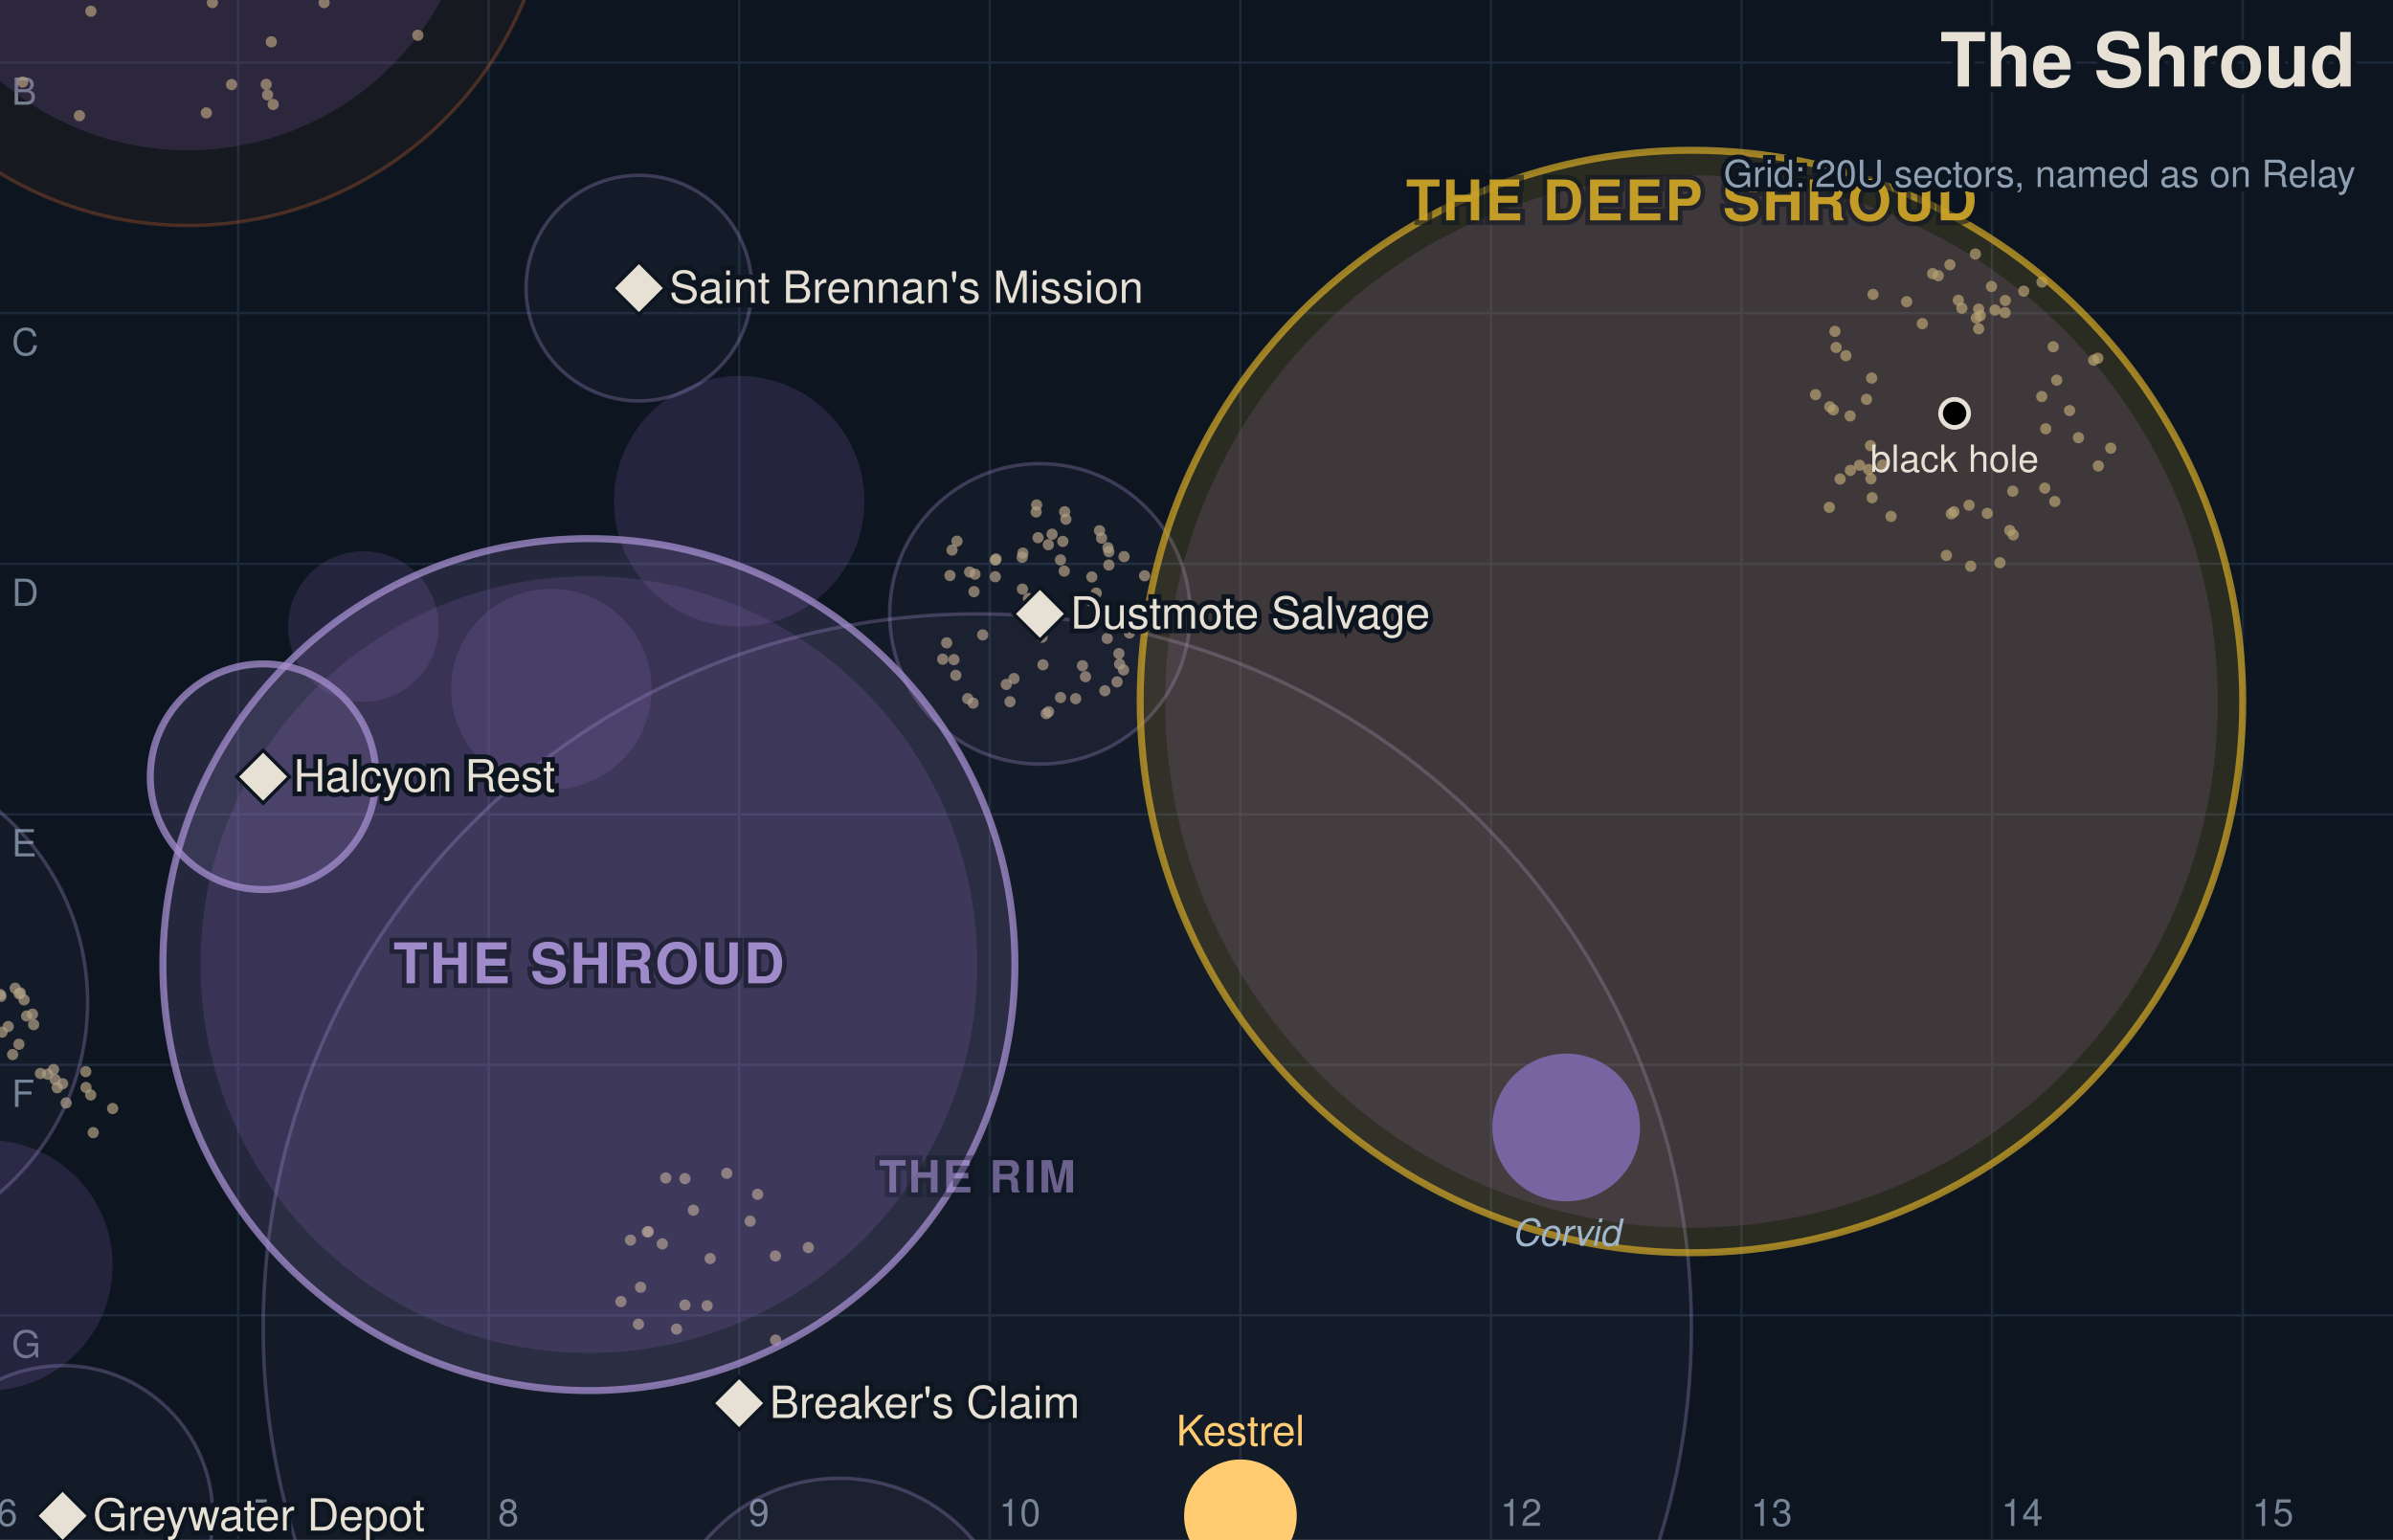
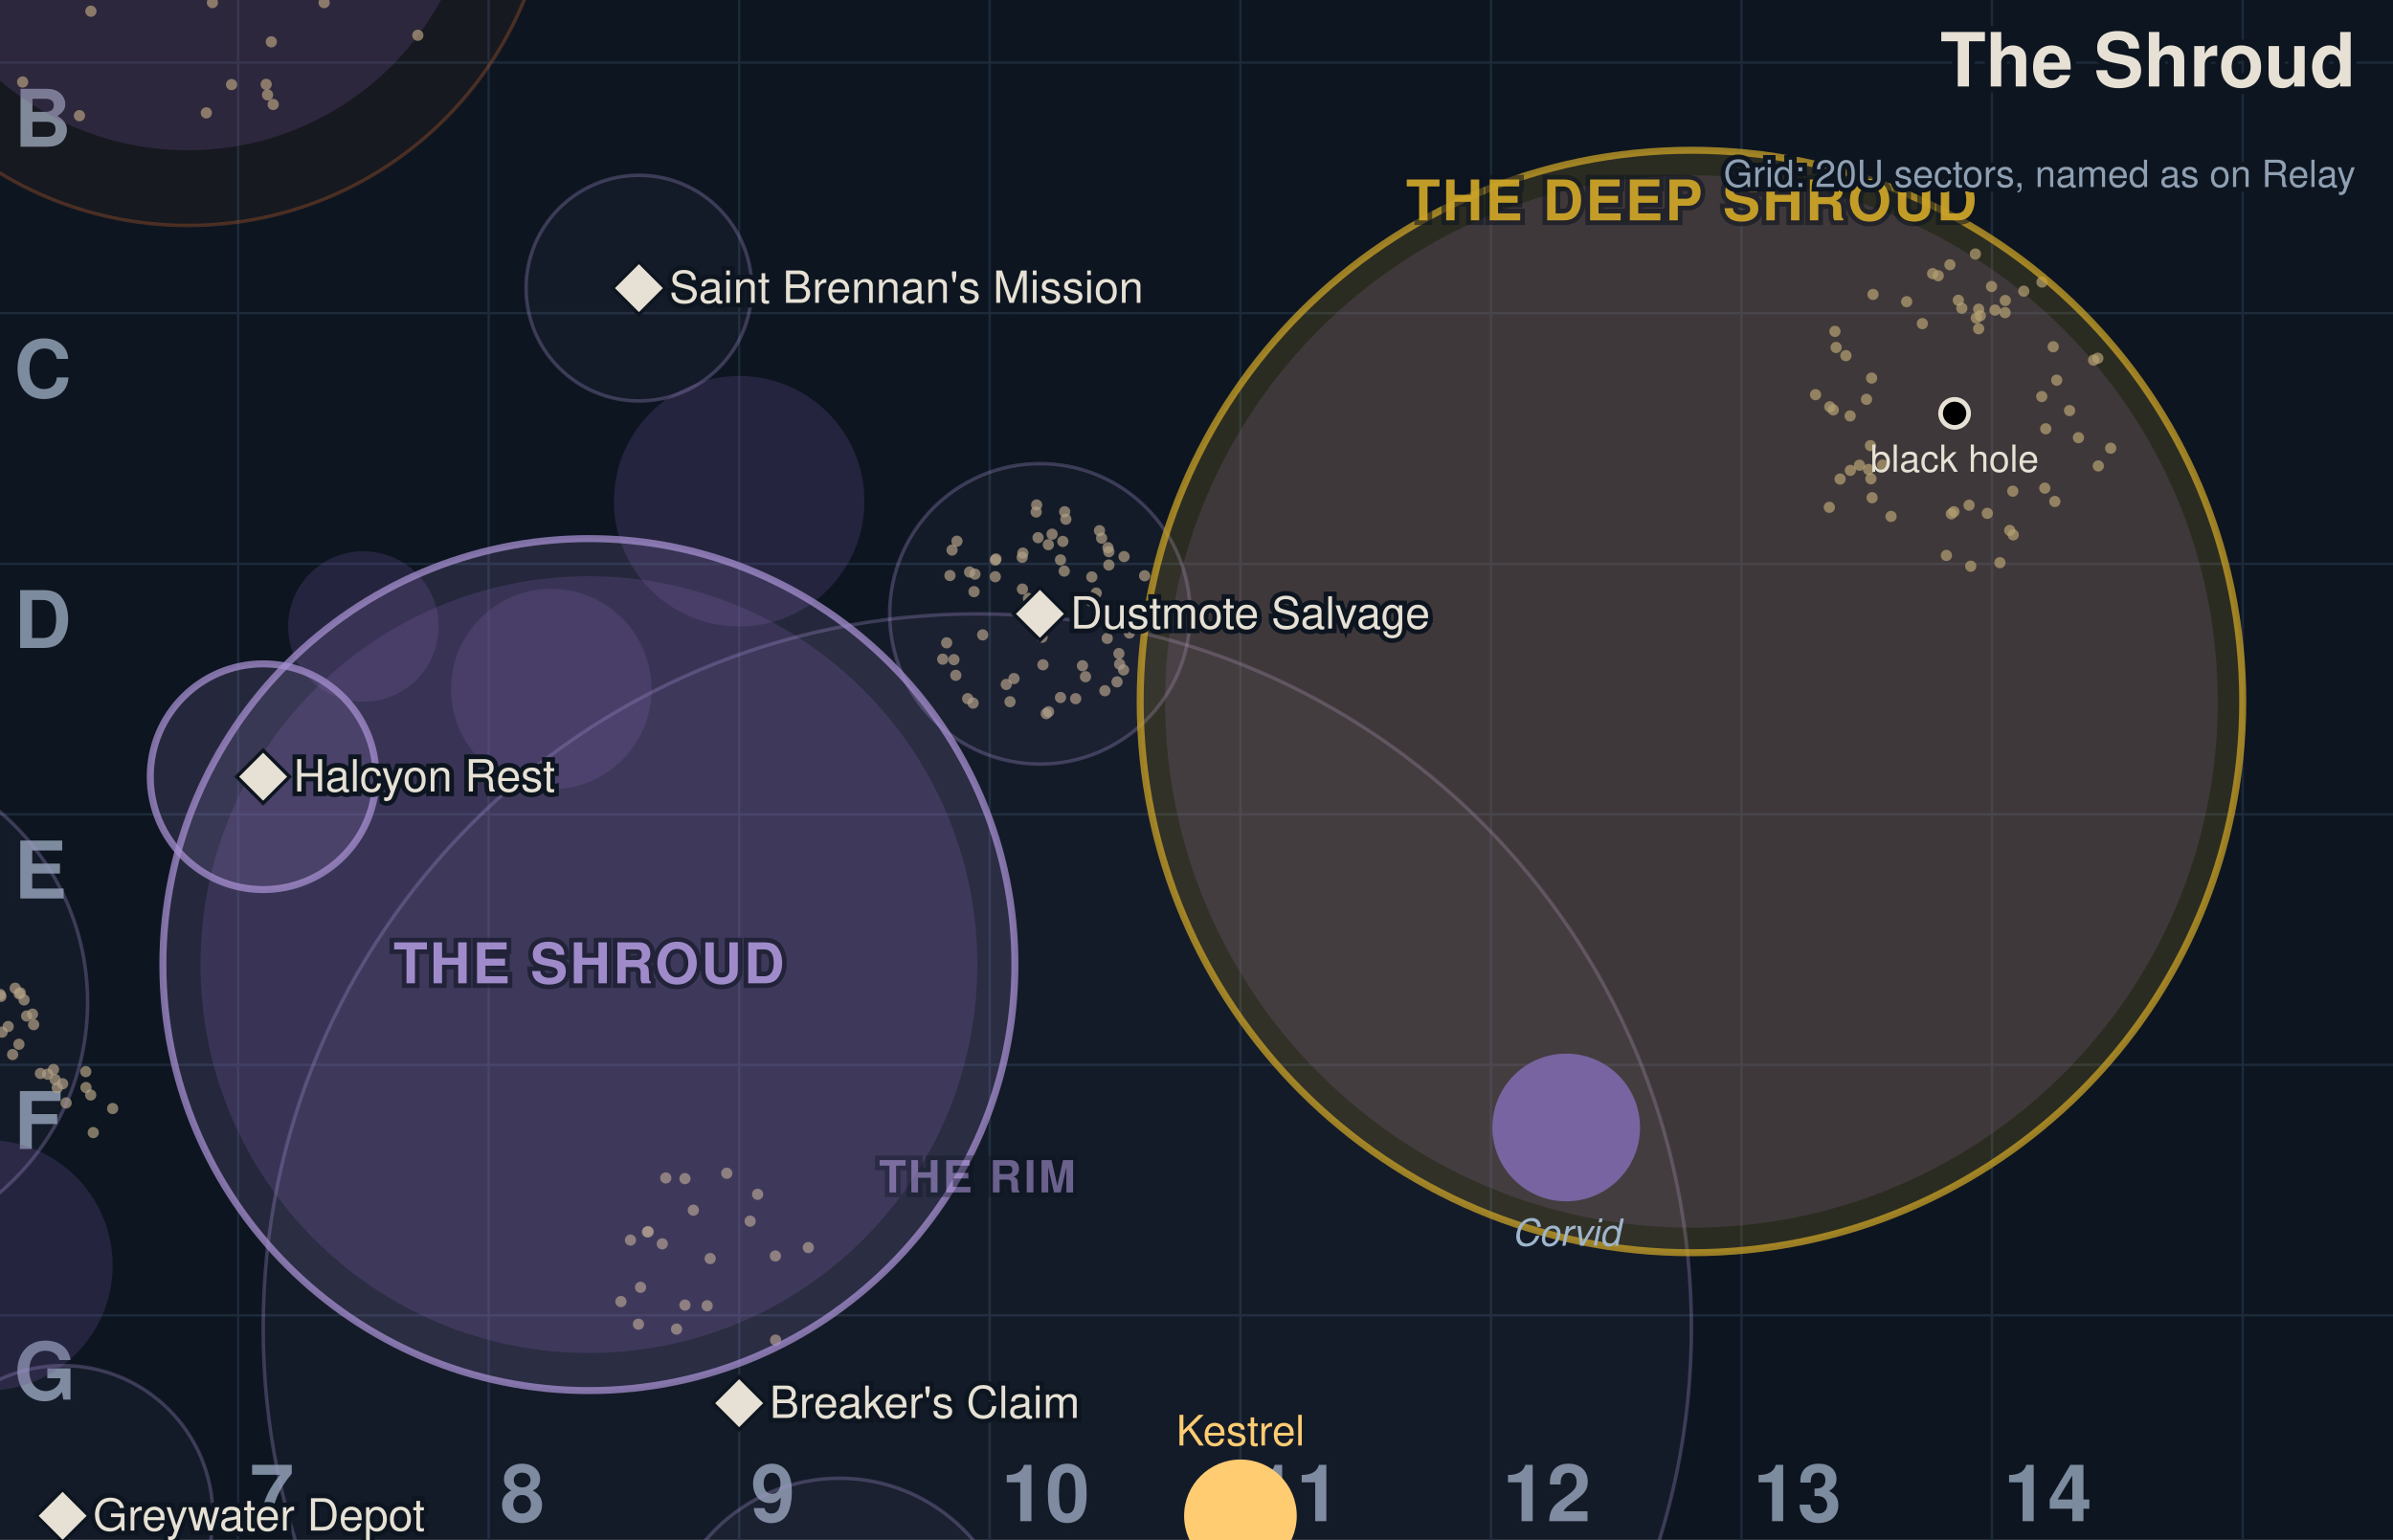
<svg xmlns="http://www.w3.org/2000/svg" viewBox="0 0 1024 659" font-family="Helvetica Neue, Helvetica, Arial, sans-serif">
  <rect width="1024" height="659" fill="#0d1520" />
  <line x1="-5.4" y1="0" x2="-5.4" y2="659" stroke="#1c2a3a" />
-   <text x="-1.4" y="653" fill="#8fa0b3" font-size="16" opacity="0.8">6</text>
  <line x1="101.9" y1="0" x2="101.9" y2="659" stroke="#1c2a3a" />
-   <text x="105.9" y="653" fill="#8fa0b3" font-size="16" opacity="0.8">7</text>
+   <text x="106.9" y="651" fill="#8fa0b3" font-size="34" font-weight="700" opacity="0.85" stroke="#0d1520" stroke-width="5" paint-order="stroke">7</text>
  <line x1="209.1" y1="0" x2="209.1" y2="659" stroke="#1c2a3a" />
-   <text x="213.1" y="653" fill="#8fa0b3" font-size="16" opacity="0.8">8</text>
+   <text x="214.1" y="651" fill="#8fa0b3" font-size="34" font-weight="700" opacity="0.85" stroke="#0d1520" stroke-width="5" paint-order="stroke">8</text>
  <line x1="316.3" y1="0" x2="316.3" y2="659" stroke="#1c2a3a" />
-   <text x="320.3" y="653" fill="#8fa0b3" font-size="16" opacity="0.8">9</text>
+   <text x="321.3" y="651" fill="#8fa0b3" font-size="34" font-weight="700" opacity="0.85" stroke="#0d1520" stroke-width="5" paint-order="stroke">9</text>
  <line x1="423.5" y1="0" x2="423.5" y2="659" stroke="#1c2a3a" />
-   <text x="427.5" y="653" fill="#8fa0b3" font-size="16" opacity="0.8">10</text>
+   <text x="428.5" y="651" fill="#8fa0b3" font-size="34" font-weight="700" opacity="0.85" stroke="#0d1520" stroke-width="5" paint-order="stroke">10</text>
  <line x1="530.8" y1="0" x2="530.8" y2="659" stroke="#1c2a3a" />
-   <text x="534.8" y="653" fill="#8fa0b3" font-size="16" opacity="0.8">11</text>
+   <text x="535.8" y="651" fill="#8fa0b3" font-size="34" font-weight="700" opacity="0.85" stroke="#0d1520" stroke-width="5" paint-order="stroke">11</text>
  <line x1="638.0" y1="0" x2="638.0" y2="659" stroke="#1c2a3a" />
-   <text x="642.0" y="653" fill="#8fa0b3" font-size="16" opacity="0.8">12</text>
+   <text x="643.0" y="651" fill="#8fa0b3" font-size="34" font-weight="700" opacity="0.85" stroke="#0d1520" stroke-width="5" paint-order="stroke">12</text>
  <line x1="745.2" y1="0" x2="745.2" y2="659" stroke="#1c2a3a" />
-   <text x="749.2" y="653" fill="#8fa0b3" font-size="16" opacity="0.8">13</text>
+   <text x="750.2" y="651" fill="#8fa0b3" font-size="34" font-weight="700" opacity="0.85" stroke="#0d1520" stroke-width="5" paint-order="stroke">13</text>
  <line x1="852.4" y1="0" x2="852.4" y2="659" stroke="#1c2a3a" />
-   <text x="856.4" y="653" fill="#8fa0b3" font-size="16" opacity="0.8">14</text>
+   <text x="857.4" y="651" fill="#8fa0b3" font-size="34" font-weight="700" opacity="0.85" stroke="#0d1520" stroke-width="5" paint-order="stroke">14</text>
  <line x1="959.7" y1="0" x2="959.7" y2="659" stroke="#1c2a3a" />
-   <text x="963.7" y="653" fill="#8fa0b3" font-size="16" opacity="0.8">15</text>
  <line x1="0" y1="-80.4" x2="1024" y2="-80.4" stroke="#1c2a3a" />
-   <text x="5" y="-62.4" fill="#8fa0b3" font-size="16" opacity="0.8">A</text>
  <line x1="0" y1="26.8" x2="1024" y2="26.8" stroke="#1c2a3a" />
-   <text x="5" y="44.8" fill="#8fa0b3" font-size="16" opacity="0.8">B</text>
+   <text x="6" y="62.8" fill="#8fa0b3" font-size="34" font-weight="700" opacity="0.85" stroke="#0d1520" stroke-width="5" paint-order="stroke">B</text>
  <line x1="0" y1="134.0" x2="1024" y2="134.0" stroke="#1c2a3a" />
-   <text x="5" y="152.0" fill="#8fa0b3" font-size="16" opacity="0.8">C</text>
+   <text x="6" y="170.0" fill="#8fa0b3" font-size="34" font-weight="700" opacity="0.85" stroke="#0d1520" stroke-width="5" paint-order="stroke">C</text>
  <line x1="0" y1="241.3" x2="1024" y2="241.3" stroke="#1c2a3a" />
-   <text x="5" y="259.3" fill="#8fa0b3" font-size="16" opacity="0.8">D</text>
+   <text x="6" y="277.3" fill="#8fa0b3" font-size="34" font-weight="700" opacity="0.85" stroke="#0d1520" stroke-width="5" paint-order="stroke">D</text>
  <line x1="0" y1="348.5" x2="1024" y2="348.5" stroke="#1c2a3a" />
-   <text x="5" y="366.5" fill="#8fa0b3" font-size="16" opacity="0.8">E</text>
+   <text x="6" y="384.5" fill="#8fa0b3" font-size="34" font-weight="700" opacity="0.85" stroke="#0d1520" stroke-width="5" paint-order="stroke">E</text>
  <line x1="0" y1="455.7" x2="1024" y2="455.7" stroke="#1c2a3a" />
-   <text x="5" y="473.7" fill="#8fa0b3" font-size="16" opacity="0.8">F</text>
+   <text x="6" y="491.7" fill="#8fa0b3" font-size="34" font-weight="700" opacity="0.85" stroke="#0d1520" stroke-width="5" paint-order="stroke">F</text>
  <line x1="0" y1="562.9" x2="1024" y2="562.9" stroke="#1c2a3a" />
-   <text x="5" y="580.9" fill="#8fa0b3" font-size="16" opacity="0.8">G</text>
+   <text x="6" y="598.9" fill="#8fa0b3" font-size="34" font-weight="700" opacity="0.85" stroke="#0d1520" stroke-width="5" paint-order="stroke">G</text>
  <circle cx="252.0" cy="412.8" r="166.2" fill="#6a4c93" opacity="0.26" />
  <circle cx="723.8" cy="300.2" r="225.2" fill="#6a4c93" opacity="0.26" />
  <circle cx="80.4" cy="-59.0" r="123.3" fill="#6a4c93" opacity="0.26" />
  <circle cx="-5.4" cy="541.5" r="53.6" fill="#6a4c93" opacity="0.26" />
  <circle cx="235.9" cy="294.9" r="42.9" fill="#6a4c93" opacity="0.26" />
  <circle cx="316.3" cy="214.5" r="53.6" fill="#6a4c93" opacity="0.26" />
  <circle cx="155.5" cy="268.1" r="32.2" fill="#6a4c93" opacity="0.26" />
  <circle cx="446.3" cy="284.5" r="2.4" fill="#b0a080" opacity="0.7" />
  <circle cx="456.1" cy="222.2" r="2.4" fill="#b0a080" opacity="0.7" />
  <circle cx="482.4" cy="262.9" r="2.4" fill="#b0a080" opacity="0.7" />
  <circle cx="409.0" cy="289.0" r="2.4" fill="#b0a080" opacity="0.7" />
  <circle cx="463.2" cy="284.9" r="2.4" fill="#b0a080" opacity="0.7" />
  <circle cx="430.6" cy="292.9" r="2.4" fill="#b0a080" opacity="0.7" />
  <circle cx="443.4" cy="219.1" r="2.4" fill="#b0a080" opacity="0.7" />
  <circle cx="416.4" cy="300.9" r="2.4" fill="#b0a080" opacity="0.7" />
  <circle cx="448.0" cy="262.3" r="2.4" fill="#b0a080" opacity="0.7" />
  <circle cx="414.1" cy="299.0" r="2.4" fill="#b0a080" opacity="0.7" />
  <circle cx="489.8" cy="246.4" r="2.4" fill="#b0a080" opacity="0.7" />
  <circle cx="467.2" cy="246.9" r="2.4" fill="#b0a080" opacity="0.7" />
  <circle cx="474.5" cy="241.8" r="2.4" fill="#b0a080" opacity="0.7" />
  <circle cx="425.9" cy="239.7" r="2.4" fill="#b0a080" opacity="0.7" />
  <circle cx="474.5" cy="236.1" r="2.4" fill="#b0a080" opacity="0.7" />
  <circle cx="448.6" cy="233.1" r="2.4" fill="#b0a080" opacity="0.7" />
  <circle cx="453.8" cy="298.5" r="2.4" fill="#b0a080" opacity="0.7" />
  <circle cx="474.1" cy="234.4" r="2.4" fill="#b0a080" opacity="0.7" />
  <circle cx="448.7" cy="304.6" r="2.4" fill="#b0a080" opacity="0.7" />
  <circle cx="455.4" cy="244.4" r="2.4" fill="#b0a080" opacity="0.7" />
  <circle cx="478.8" cy="279.7" r="2.4" fill="#b0a080" opacity="0.7" />
  <circle cx="481.0" cy="238.2" r="2.4" fill="#b0a080" opacity="0.7" />
  <circle cx="417.2" cy="245.7" r="2.4" fill="#b0a080" opacity="0.7" />
  <circle cx="470.5" cy="227.1" r="2.4" fill="#b0a080" opacity="0.7" />
  <circle cx="416.8" cy="253.2" r="2.4" fill="#b0a080" opacity="0.7" />
  <circle cx="454.8" cy="231.7" r="2.4" fill="#b0a080" opacity="0.7" />
  <circle cx="466.6" cy="257.1" r="2.4" fill="#b0a080" opacity="0.7" />
  <circle cx="437.4" cy="238.5" r="2.4" fill="#b0a080" opacity="0.7" />
  <circle cx="479.1" cy="284.2" r="2.4" fill="#b0a080" opacity="0.7" />
  <circle cx="473.8" cy="273.2" r="2.4" fill="#b0a080" opacity="0.7" />
  <circle cx="443.6" cy="216.1" r="2.4" fill="#b0a080" opacity="0.7" />
  <circle cx="480.8" cy="286.7" r="2.4" fill="#b0a080" opacity="0.7" />
  <circle cx="409.5" cy="231.6" r="2.4" fill="#b0a080" opacity="0.7" />
  <circle cx="471.4" cy="230.3" r="2.4" fill="#b0a080" opacity="0.7" />
  <circle cx="469.1" cy="253.8" r="2.4" fill="#b0a080" opacity="0.7" />
  <circle cx="453.8" cy="239.6" r="2.4" fill="#b0a080" opacity="0.7" />
  <circle cx="478.0" cy="291.8" r="2.4" fill="#b0a080" opacity="0.7" />
  <circle cx="426.2" cy="239.2" r="2.4" fill="#b0a080" opacity="0.7" />
  <circle cx="483.3" cy="270.9" r="2.4" fill="#b0a080" opacity="0.7" />
  <circle cx="464.5" cy="289.6" r="2.4" fill="#b0a080" opacity="0.7" />
  <circle cx="408.2" cy="282.3" r="2.4" fill="#b0a080" opacity="0.7" />
  <circle cx="472.8" cy="295.6" r="2.4" fill="#b0a080" opacity="0.7" />
  <circle cx="455.6" cy="219.0" r="2.4" fill="#b0a080" opacity="0.7" />
  <circle cx="406.5" cy="246.3" r="2.4" fill="#b0a080" opacity="0.7" />
  <circle cx="403.4" cy="282.1" r="2.4" fill="#b0a080" opacity="0.7" />
  <circle cx="440.1" cy="256.1" r="2.4" fill="#b0a080" opacity="0.7" />
  <circle cx="414.9" cy="244.8" r="2.4" fill="#b0a080" opacity="0.7" />
  <circle cx="432.2" cy="300.3" r="2.4" fill="#b0a080" opacity="0.7" />
  <circle cx="447.7" cy="305.4" r="2.4" fill="#b0a080" opacity="0.7" />
  <circle cx="444.2" cy="230.1" r="2.4" fill="#b0a080" opacity="0.7" />
  <circle cx="425.9" cy="246.8" r="2.4" fill="#b0a080" opacity="0.7" />
  <circle cx="460.3" cy="299.0" r="2.4" fill="#b0a080" opacity="0.7" />
  <circle cx="407.4" cy="235.4" r="2.4" fill="#b0a080" opacity="0.7" />
  <circle cx="433.9" cy="290.4" r="2.4" fill="#b0a080" opacity="0.7" />
  <circle cx="450.2" cy="228.6" r="2.4" fill="#b0a080" opacity="0.7" />
  <circle cx="437.5" cy="252.1" r="2.4" fill="#b0a080" opacity="0.7" />
  <circle cx="437.7" cy="236.7" r="2.4" fill="#b0a080" opacity="0.7" />
  <circle cx="405.1" cy="275.1" r="2.4" fill="#b0a080" opacity="0.7" />
  <circle cx="420.5" cy="271.7" r="2.4" fill="#b0a080" opacity="0.7" />
  <circle cx="445.9" cy="272.7" r="2.4" fill="#b0a080" opacity="0.7" />
  <circle cx="38.9" cy="4.8" r="2.4" fill="#b0a080" opacity="0.7" />
  <circle cx="9.7" cy="35.1" r="2.4" fill="#b0a080" opacity="0.7" />
  <circle cx="113.9" cy="36.1" r="2.4" fill="#b0a080" opacity="0.7" />
  <circle cx="90.9" cy="1.1" r="2.4" fill="#b0a080" opacity="0.7" />
  <circle cx="114.5" cy="40.6" r="2.4" fill="#b0a080" opacity="0.7" />
  <circle cx="88.3" cy="48.3" r="2.4" fill="#b0a080" opacity="0.7" />
  <circle cx="99.1" cy="36.2" r="2.4" fill="#b0a080" opacity="0.7" />
  <circle cx="138.7" cy="1.1" r="2.4" fill="#b0a080" opacity="0.7" />
  <circle cx="178.8" cy="15.1" r="2.4" fill="#b0a080" opacity="0.7" />
  <circle cx="116.1" cy="17.9" r="2.4" fill="#b0a080" opacity="0.7" />
  <circle cx="116.9" cy="44.7" r="2.4" fill="#b0a080" opacity="0.7" />
  <circle cx="34.0" cy="49.5" r="2.4" fill="#b0a080" opacity="0.7" />
  <circle cx="38.8" cy="468.6" r="2.4" fill="#b0a080" opacity="0.7" />
  <circle cx="11.4" cy="434.8" r="2.4" fill="#b0a080" opacity="0.7" />
  <circle cx="22.9" cy="457.7" r="2.4" fill="#b0a080" opacity="0.7" />
  <circle cx="17.3" cy="459.4" r="2.4" fill="#b0a080" opacity="0.7" />
  <circle cx="3.5" cy="439.3" r="2.4" fill="#b0a080" opacity="0.7" />
  <circle cx="24.5" cy="465.5" r="2.4" fill="#b0a080" opacity="0.7" />
  <circle cx="23.6" cy="462.0" r="2.4" fill="#b0a080" opacity="0.7" />
  <circle cx="39.9" cy="484.7" r="2.4" fill="#b0a080" opacity="0.7" />
  <circle cx="8.1" cy="446.9" r="2.4" fill="#b0a080" opacity="0.7" />
  <circle cx="14.4" cy="438.5" r="2.4" fill="#b0a080" opacity="0.7" />
  <circle cx="26.8" cy="463.8" r="2.4" fill="#b0a080" opacity="0.7" />
  <circle cx="0.1" cy="425.6" r="2.4" fill="#b0a080" opacity="0.7" />
  <circle cx="8.2" cy="425.3" r="2.4" fill="#b0a080" opacity="0.7" />
  <circle cx="8.7" cy="424.9" r="2.4" fill="#b0a080" opacity="0.7" />
  <circle cx="36.7" cy="458.6" r="2.4" fill="#b0a080" opacity="0.7" />
  <circle cx="0.4" cy="426.4" r="2.4" fill="#b0a080" opacity="0.7" />
  <circle cx="6.5" cy="422.9" r="2.4" fill="#b0a080" opacity="0.7" />
  <circle cx="48.2" cy="474.4" r="2.4" fill="#b0a080" opacity="0.7" />
  <circle cx="10.3" cy="427.9" r="2.4" fill="#b0a080" opacity="0.7" />
  <circle cx="36.8" cy="465.4" r="2.4" fill="#b0a080" opacity="0.7" />
  <circle cx="28.3" cy="472.0" r="2.4" fill="#b0a080" opacity="0.7" />
  <circle cx="13.9" cy="434.0" r="2.4" fill="#b0a080" opacity="0.7" />
  <circle cx="0.9" cy="441.7" r="2.4" fill="#b0a080" opacity="0.7" />
  <circle cx="5.4" cy="451.3" r="2.4" fill="#b0a080" opacity="0.7" />
  <circle cx="20.4" cy="459.7" r="2.4" fill="#b0a080" opacity="0.7" />
  <circle cx="302.6" cy="558.8" r="2.4" fill="#b0a080" opacity="0.7" />
  <circle cx="321.0" cy="522.6" r="2.4" fill="#b0a080" opacity="0.7" />
  <circle cx="273.2" cy="566.7" r="2.4" fill="#b0a080" opacity="0.7" />
  <circle cx="296.7" cy="517.9" r="2.4" fill="#b0a080" opacity="0.7" />
  <circle cx="324.2" cy="511.1" r="2.4" fill="#b0a080" opacity="0.7" />
  <circle cx="345.9" cy="533.9" r="2.4" fill="#b0a080" opacity="0.7" />
  <circle cx="283.4" cy="532.3" r="2.4" fill="#b0a080" opacity="0.7" />
  <circle cx="293.1" cy="558.5" r="2.4" fill="#b0a080" opacity="0.7" />
  <circle cx="331.8" cy="537.5" r="2.4" fill="#b0a080" opacity="0.7" />
  <circle cx="265.7" cy="557.0" r="2.4" fill="#b0a080" opacity="0.7" />
  <circle cx="331.9" cy="573.5" r="2.4" fill="#b0a080" opacity="0.7" />
  <circle cx="284.9" cy="504.1" r="2.4" fill="#b0a080" opacity="0.7" />
  <circle cx="293.1" cy="504.4" r="2.4" fill="#b0a080" opacity="0.7" />
  <circle cx="269.8" cy="530.7" r="2.4" fill="#b0a080" opacity="0.7" />
  <circle cx="289.5" cy="568.8" r="2.4" fill="#b0a080" opacity="0.7" />
  <circle cx="311.0" cy="502.1" r="2.4" fill="#b0a080" opacity="0.7" />
  <circle cx="303.9" cy="538.6" r="2.4" fill="#b0a080" opacity="0.7" />
  <circle cx="277.0" cy="527.2" r="2.4" fill="#b0a080" opacity="0.7" />
  <circle cx="274.1" cy="550.9" r="2.4" fill="#b0a080" opacity="0.7" />
  <circle cx="277.4" cy="527.1" r="2.4" fill="#b0a080" opacity="0.7" />
  <circle cx="836.1" cy="219.0" r="2.4" fill="#b0a080" opacity="0.7" />
  <circle cx="800.9" cy="161.8" r="2.4" fill="#b0a080" opacity="0.7" />
  <circle cx="815.9" cy="129.1" r="2.4" fill="#b0a080" opacity="0.7" />
  <circle cx="843.3" cy="242.3" r="2.4" fill="#b0a080" opacity="0.7" />
  <circle cx="855.8" cy="240.8" r="2.4" fill="#b0a080" opacity="0.7" />
  <circle cx="903.2" cy="191.8" r="2.4" fill="#b0a080" opacity="0.7" />
  <circle cx="897.9" cy="199.4" r="2.4" fill="#b0a080" opacity="0.7" />
  <circle cx="839.5" cy="131.9" r="2.4" fill="#b0a080" opacity="0.7" />
  <circle cx="784.5" cy="175.4" r="2.4" fill="#b0a080" opacity="0.7" />
  <circle cx="873.7" cy="169.7" r="2.4" fill="#b0a080" opacity="0.7" />
  <circle cx="866.0" cy="124.6" r="2.4" fill="#b0a080" opacity="0.7" />
  <circle cx="809.2" cy="221.0" r="2.4" fill="#b0a080" opacity="0.7" />
  <circle cx="822.6" cy="138.5" r="2.4" fill="#b0a080" opacity="0.7" />
  <circle cx="798.7" cy="170.9" r="2.4" fill="#b0a080" opacity="0.7" />
  <circle cx="805.6" cy="199.0" r="2.4" fill="#b0a080" opacity="0.7" />
  <circle cx="800.6" cy="204.9" r="2.4" fill="#b0a080" opacity="0.7" />
  <circle cx="787.4" cy="205.0" r="2.4" fill="#b0a080" opacity="0.7" />
  <circle cx="791.7" cy="178.0" r="2.4" fill="#b0a080" opacity="0.7" />
  <circle cx="845.3" cy="108.7" r="2.4" fill="#b0a080" opacity="0.7" />
  <circle cx="878.6" cy="148.4" r="2.4" fill="#b0a080" opacity="0.7" />
  <circle cx="799.6" cy="200.9" r="2.4" fill="#b0a080" opacity="0.7" />
  <circle cx="861.3" cy="210.2" r="2.4" fill="#b0a080" opacity="0.7" />
  <circle cx="827.0" cy="117.1" r="2.4" fill="#b0a080" opacity="0.7" />
  <circle cx="875.4" cy="183.5" r="2.4" fill="#b0a080" opacity="0.7" />
  <circle cx="852.2" cy="122.6" r="2.4" fill="#b0a080" opacity="0.7" />
  <circle cx="861.5" cy="228.9" r="2.4" fill="#b0a080" opacity="0.7" />
  <circle cx="789.9" cy="152.2" r="2.4" fill="#b0a080" opacity="0.7" />
  <circle cx="879.3" cy="214.6" r="2.4" fill="#b0a080" opacity="0.7" />
  <circle cx="875.0" cy="208.9" r="2.4" fill="#b0a080" opacity="0.7" />
  <circle cx="858.1" cy="128.6" r="2.4" fill="#b0a080" opacity="0.7" />
  <circle cx="873.8" cy="120.7" r="2.4" fill="#b0a080" opacity="0.7" />
  <circle cx="895.9" cy="154.1" r="2.4" fill="#b0a080" opacity="0.7" />
  <circle cx="838.0" cy="128.5" r="2.4" fill="#b0a080" opacity="0.7" />
  <circle cx="842.6" cy="216.2" r="2.4" fill="#b0a080" opacity="0.7" />
  <circle cx="858.0" cy="133.8" r="2.4" fill="#b0a080" opacity="0.7" />
  <circle cx="834.4" cy="113.3" r="2.4" fill="#b0a080" opacity="0.7" />
  <circle cx="860.0" cy="227.0" r="2.4" fill="#b0a080" opacity="0.7" />
  <circle cx="835.0" cy="219.9" r="2.4" fill="#b0a080" opacity="0.7" />
  <circle cx="782.8" cy="217.1" r="2.4" fill="#b0a080" opacity="0.7" />
  <circle cx="801.5" cy="126.0" r="2.4" fill="#b0a080" opacity="0.7" />
  <circle cx="846.7" cy="140.7" r="2.4" fill="#b0a080" opacity="0.7" />
  <circle cx="832.9" cy="237.7" r="2.4" fill="#b0a080" opacity="0.7" />
  <circle cx="791.8" cy="201.3" r="2.4" fill="#b0a080" opacity="0.7" />
  <circle cx="845.7" cy="136.1" r="2.4" fill="#b0a080" opacity="0.7" />
  <circle cx="776.9" cy="168.9" r="2.4" fill="#b0a080" opacity="0.7" />
  <circle cx="847.4" cy="135.1" r="2.4" fill="#b0a080" opacity="0.7" />
  <circle cx="795.7" cy="199.1" r="2.4" fill="#b0a080" opacity="0.7" />
  <circle cx="800.4" cy="190.7" r="2.4" fill="#b0a080" opacity="0.7" />
  <circle cx="885.6" cy="175.7" r="2.4" fill="#b0a080" opacity="0.7" />
  <circle cx="846.7" cy="132.3" r="2.4" fill="#b0a080" opacity="0.7" />
  <circle cx="889.4" cy="187.3" r="2.4" fill="#b0a080" opacity="0.7" />
  <circle cx="785.2" cy="141.8" r="2.4" fill="#b0a080" opacity="0.7" />
  <circle cx="783.0" cy="174.1" r="2.4" fill="#b0a080" opacity="0.7" />
  <circle cx="785.7" cy="148.7" r="2.4" fill="#b0a080" opacity="0.7" />
  <circle cx="853.7" cy="132.7" r="2.4" fill="#b0a080" opacity="0.7" />
  <circle cx="897.7" cy="153.3" r="2.4" fill="#b0a080" opacity="0.7" />
  <circle cx="850.4" cy="219.7" r="2.4" fill="#b0a080" opacity="0.7" />
  <circle cx="829.4" cy="118.0" r="2.4" fill="#b0a080" opacity="0.7" />
  <circle cx="801.1" cy="213.0" r="2.4" fill="#b0a080" opacity="0.7" />
  <circle cx="880.1" cy="162.7" r="2.4" fill="#b0a080" opacity="0.7" />
  <circle cx="-841.7" cy="21.4" r="353.8" fill="#6fa8ff" fill-opacity="0.05" stroke="#6fa8ff" stroke-opacity="0.3" stroke-width="1.5" />
  <circle cx="-445.0" cy="230.5" r="284.1" fill="#6fa8ff" fill-opacity="0.05" stroke="#6fa8ff" stroke-opacity="0.3" stroke-width="1.5" />
  <circle cx="-943.6" cy="627.3" r="386.0" fill="#6fa8ff" fill-opacity="0.05" stroke="#6fa8ff" stroke-opacity="0.3" stroke-width="1.5" />
  <circle cx="-69.7" cy="428.9" r="107.2" fill="#a58fd0" fill-opacity="0.05" stroke="#a58fd0" stroke-opacity="0.3" stroke-width="1.5" />
  <circle cx="-278.8" cy="568.3" r="75.1" fill="#a58fd0" fill-opacity="0.05" stroke="#a58fd0" stroke-opacity="0.3" stroke-width="1.5" />
  <circle cx="-423.5" cy="761.3" r="134.0" fill="#a58fd0" fill-opacity="0.05" stroke="#a58fd0" stroke-opacity="0.3" stroke-width="1.5" />
  <circle cx="26.8" cy="648.7" r="64.3" fill="#a58fd0" fill-opacity="0.05" stroke="#a58fd0" stroke-opacity="0.3" stroke-width="1.5" />
  <circle cx="10.7" cy="825.6" r="155.5" fill="#c9a227" fill-opacity="0.05" stroke="#c9a227" stroke-opacity="0.3" stroke-width="1.5" />
  <circle cx="182.3" cy="986.5" r="112.6" fill="#d0662c" fill-opacity="0.05" stroke="#d0662c" stroke-opacity="0.3" stroke-width="1.5" />
  <circle cx="418.2" cy="568.3" r="305.6" fill="#a58fd0" fill-opacity="0.05" stroke="#a58fd0" stroke-opacity="0.3" stroke-width="1.5" />
  <circle cx="273.4" cy="123.3" r="48.3" fill="#a58fd0" fill-opacity="0.05" stroke="#a58fd0" stroke-opacity="0.3" stroke-width="1.5" />
  <circle cx="445.0" cy="262.7" r="64.3" fill="#a58fd0" fill-opacity="0.05" stroke="#a58fd0" stroke-opacity="0.3" stroke-width="1.5" />
  <circle cx="359.2" cy="707.7" r="75.1" fill="#a58fd0" fill-opacity="0.05" stroke="#a58fd0" stroke-opacity="0.3" stroke-width="1.5" />
  <circle cx="80.4" cy="-59.0" r="155.5" fill="#d0662c" fill-opacity="0.05" stroke="#d0662c" stroke-opacity="0.3" stroke-width="1.5" />
  <circle cx="723.8" cy="1040.1" r="209.1" fill="#d0403a" fill-opacity="0.05" stroke="#d0403a" stroke-opacity="0.3" stroke-width="1.5" />
  <circle cx="252.0" cy="412.8" r="182.3" fill="#a58fd0" fill-opacity="0.16" stroke="#a58fd0" stroke-opacity="0.75" stroke-width="3" />
  <circle cx="112.6" cy="332.4" r="48.3" fill="#a58fd0" fill-opacity="0.16" stroke="#a58fd0" stroke-opacity="0.75" stroke-width="3" />
  <circle cx="723.8" cy="300.2" r="235.9" fill="#c9a227" fill-opacity="0.16" stroke="#c9a227" stroke-opacity="0.75" stroke-width="3" />
  <circle cx="530.8" cy="648.7" r="24.1" fill="#ffcc72" />
  <text x="530.8" y="618.6" fill="#ffcc72" font-size="18" text-anchor="middle">Kestrel</text>
  <circle cx="670.2" cy="482.5" r="31.6" fill="#7864a0" />
  <text x="670.2" y="533.1" fill="#9fb6cc" font-size="16" font-style="italic" text-anchor="middle">Corvid</text>
  <circle cx="836.4" cy="176.9" r="6" fill="#000" stroke="#e6e1d4" stroke-width="2" />
  <text x="836.4" y="201.9" fill="#e6e1d4" font-size="16" text-anchor="middle">black hole</text>
  <text x="252.0" y="420.8" fill="#a58fd0" font-size="24" font-weight="700" text-anchor="middle" opacity="0.95" letter-spacing="1" stroke="#0d1520" stroke-width="4" stroke-opacity="0.6" paint-order="stroke">THE SHROUD</text>
  <text x="723.8" y="94.3" fill="#c9a227" font-size="24" font-weight="700" text-anchor="middle" opacity="0.95" letter-spacing="1" stroke="#0d1520" stroke-width="4" stroke-opacity="0.6" paint-order="stroke">THE DEEP SHROUD</text>
  <text x="418.2" y="510.3" fill="#a58fd0" font-size="19" font-weight="700" text-anchor="middle" opacity="0.6" letter-spacing="1" stroke="#0d1520" stroke-width="4" stroke-opacity="0.6" paint-order="stroke">THE RIM</text>
  <rect x="18.8" y="640.7" width="16" height="16" fill="#e6e1d4" stroke="#0d1520" stroke-width="1.5" transform="rotate(45 26.8 648.7)" />
  <text x="39.8" y="655.0" fill="#e6e1d4" font-size="19" text-anchor="start" stroke="#0d1520" stroke-width="4" paint-order="stroke">Greywater Depot</text>
  <rect x="104.6" y="324.4" width="16" height="16" fill="#e6e1d4" stroke="#0d1520" stroke-width="1.5" transform="rotate(45 112.6 332.4)" />
  <text x="125.6" y="338.7" fill="#e6e1d4" font-size="19" text-anchor="start" stroke="#0d1520" stroke-width="4" paint-order="stroke">Halcyon Rest</text>
  <rect x="437.0" y="254.7" width="16" height="16" fill="#e6e1d4" stroke="#0d1520" stroke-width="1.5" transform="rotate(45 445.0 262.7)" />
  <text x="458.0" y="269.0" fill="#e6e1d4" font-size="19" text-anchor="start" stroke="#0d1520" stroke-width="4" paint-order="stroke">Dustmote Salvage</text>
  <rect x="265.4" y="115.3" width="16" height="16" fill="#e6e1d4" stroke="#0d1520" stroke-width="1.5" transform="rotate(45 273.4 123.3)" />
  <text x="286.4" y="129.6" fill="#e6e1d4" font-size="19" text-anchor="start" stroke="#0d1520" stroke-width="4" paint-order="stroke">Saint Brennan's Mission</text>
  <rect x="308.3" y="592.5" width="16" height="16" fill="#e6e1d4" stroke="#0d1520" stroke-width="1.5" transform="rotate(45 316.3 600.5)" />
  <text x="329.3" y="606.8" fill="#e6e1d4" font-size="19" text-anchor="start" stroke="#0d1520" stroke-width="4" paint-order="stroke">Breaker's Claim</text>
  <text x="1008" y="37" fill="#e6e1d4" font-size="32" font-weight="700" text-anchor="end" stroke="#0d1520" stroke-width="5" paint-order="stroke">The Shroud</text>
  <text x="1008" y="80" fill="#8fa0b3" font-size="16" text-anchor="end" stroke="#0d1520" stroke-width="4" paint-order="stroke">Grid: 20U sectors, named as on Relay</text>
</svg>
